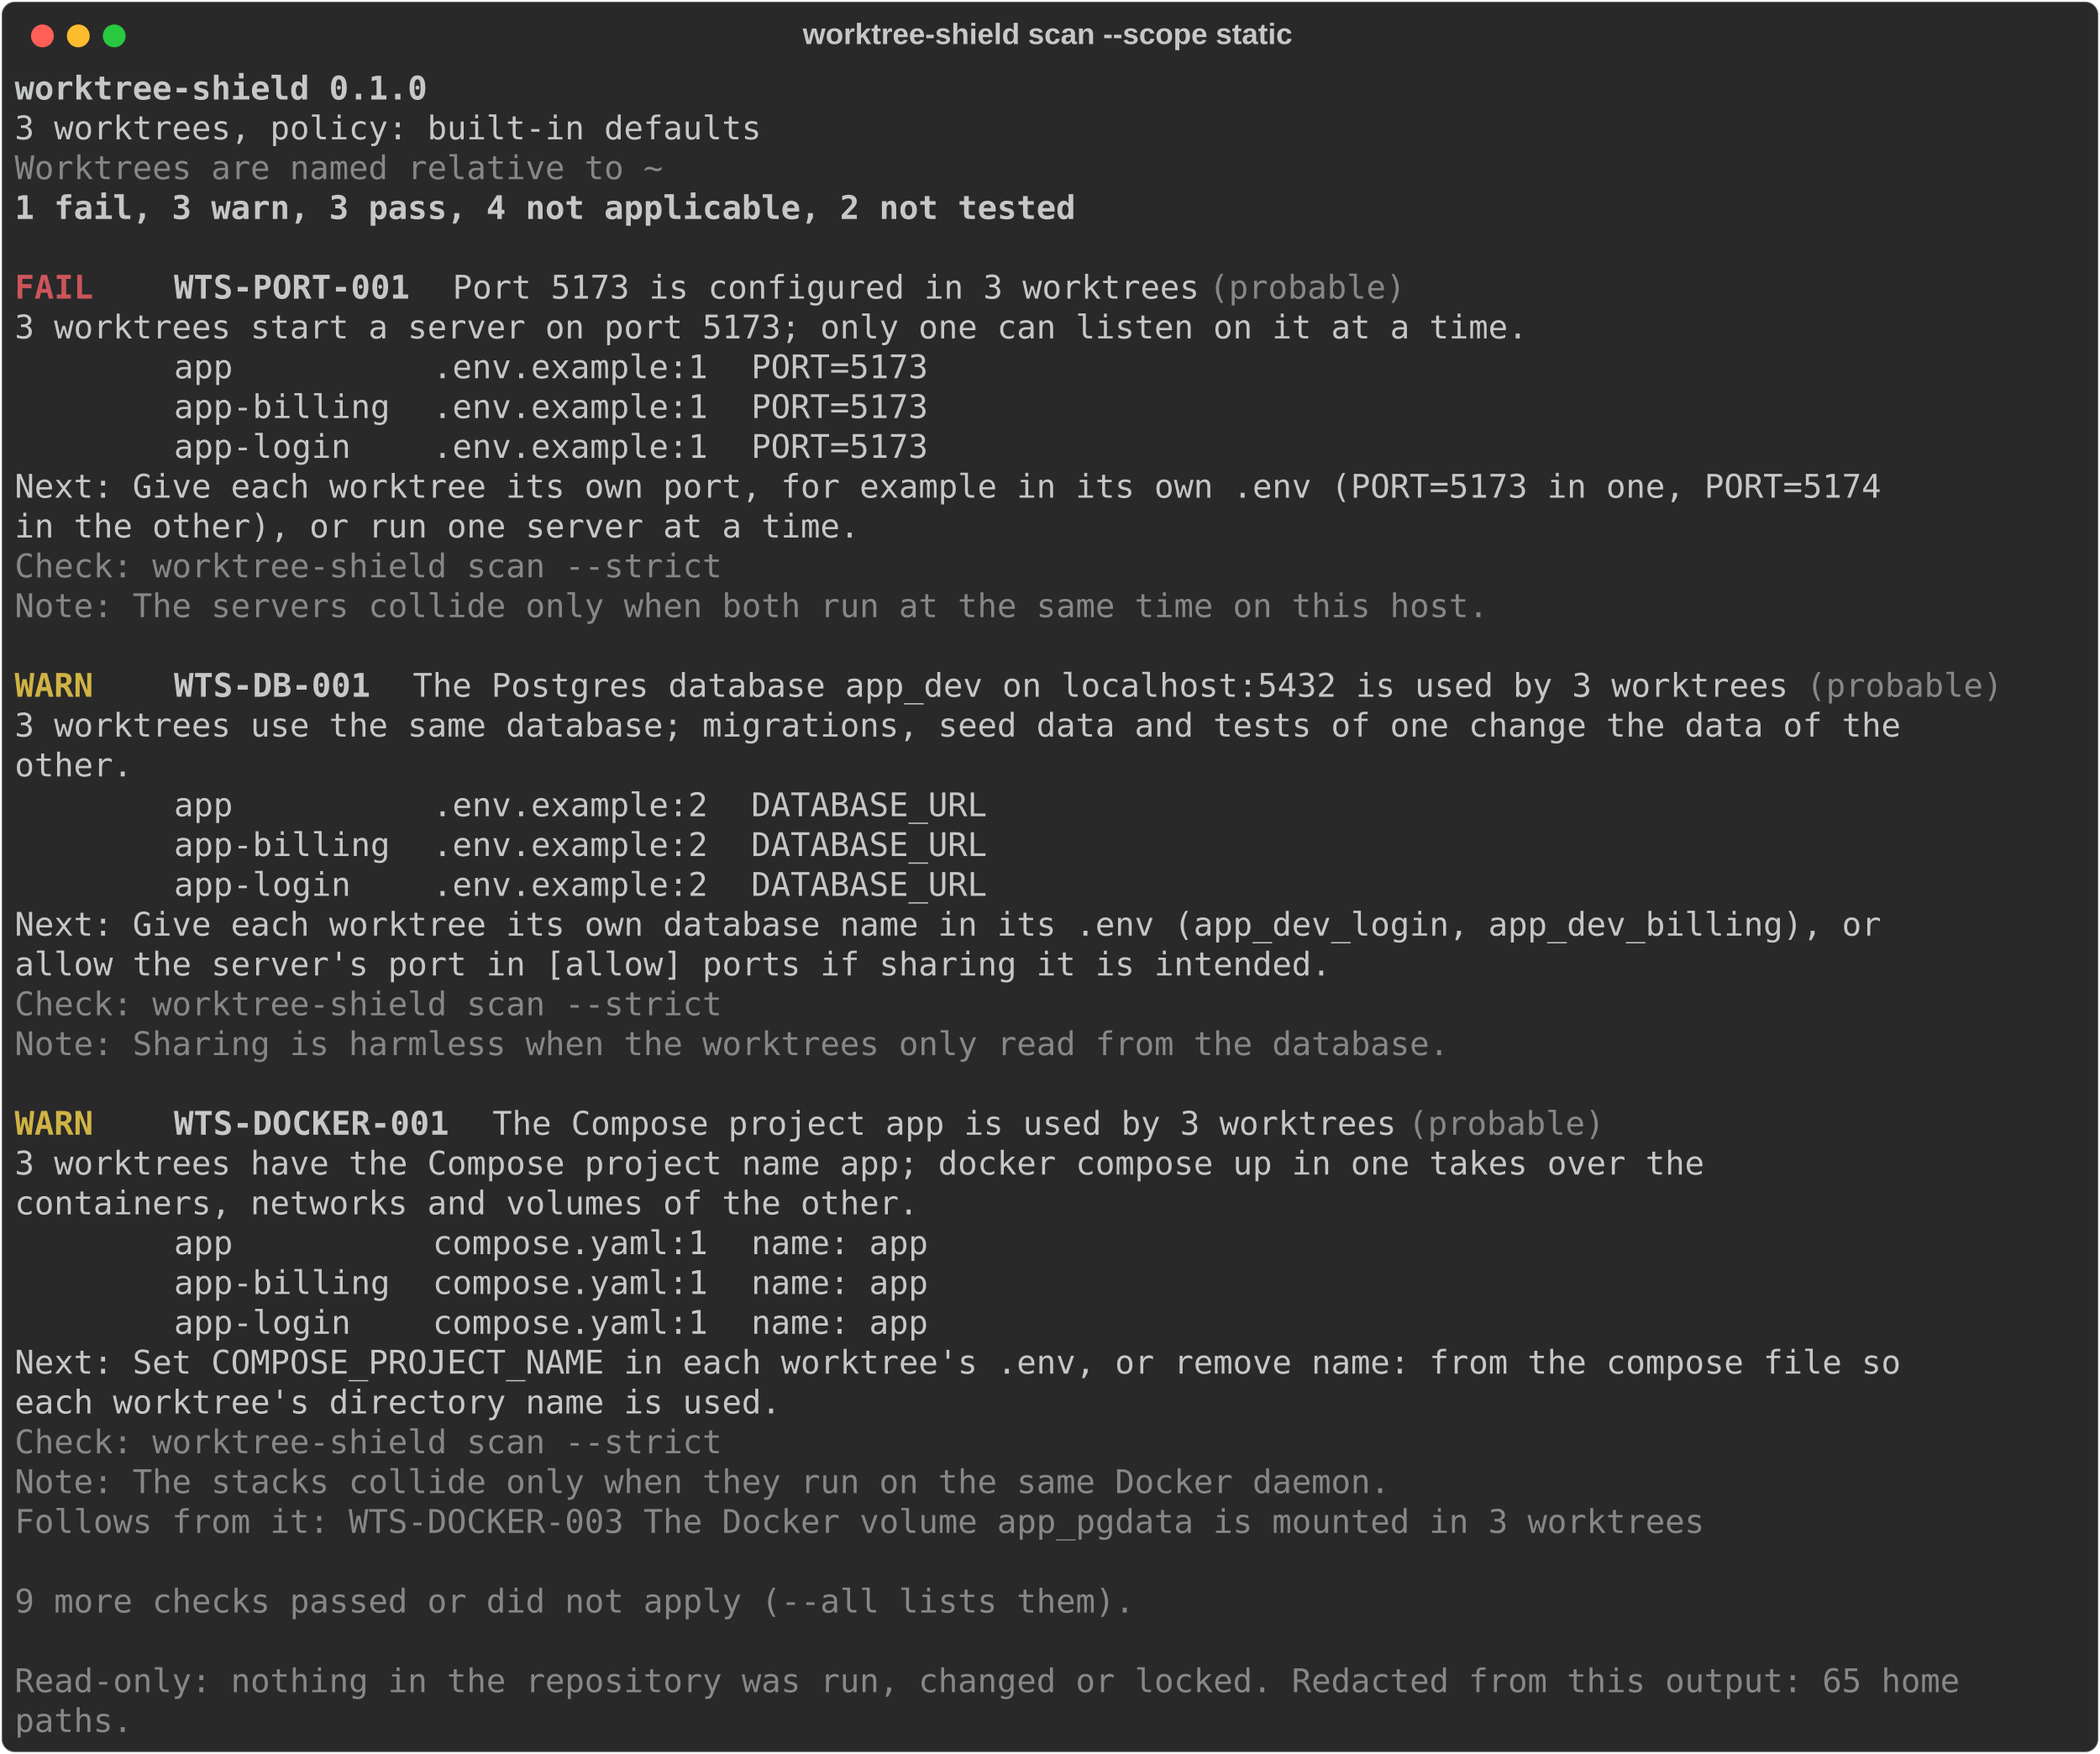
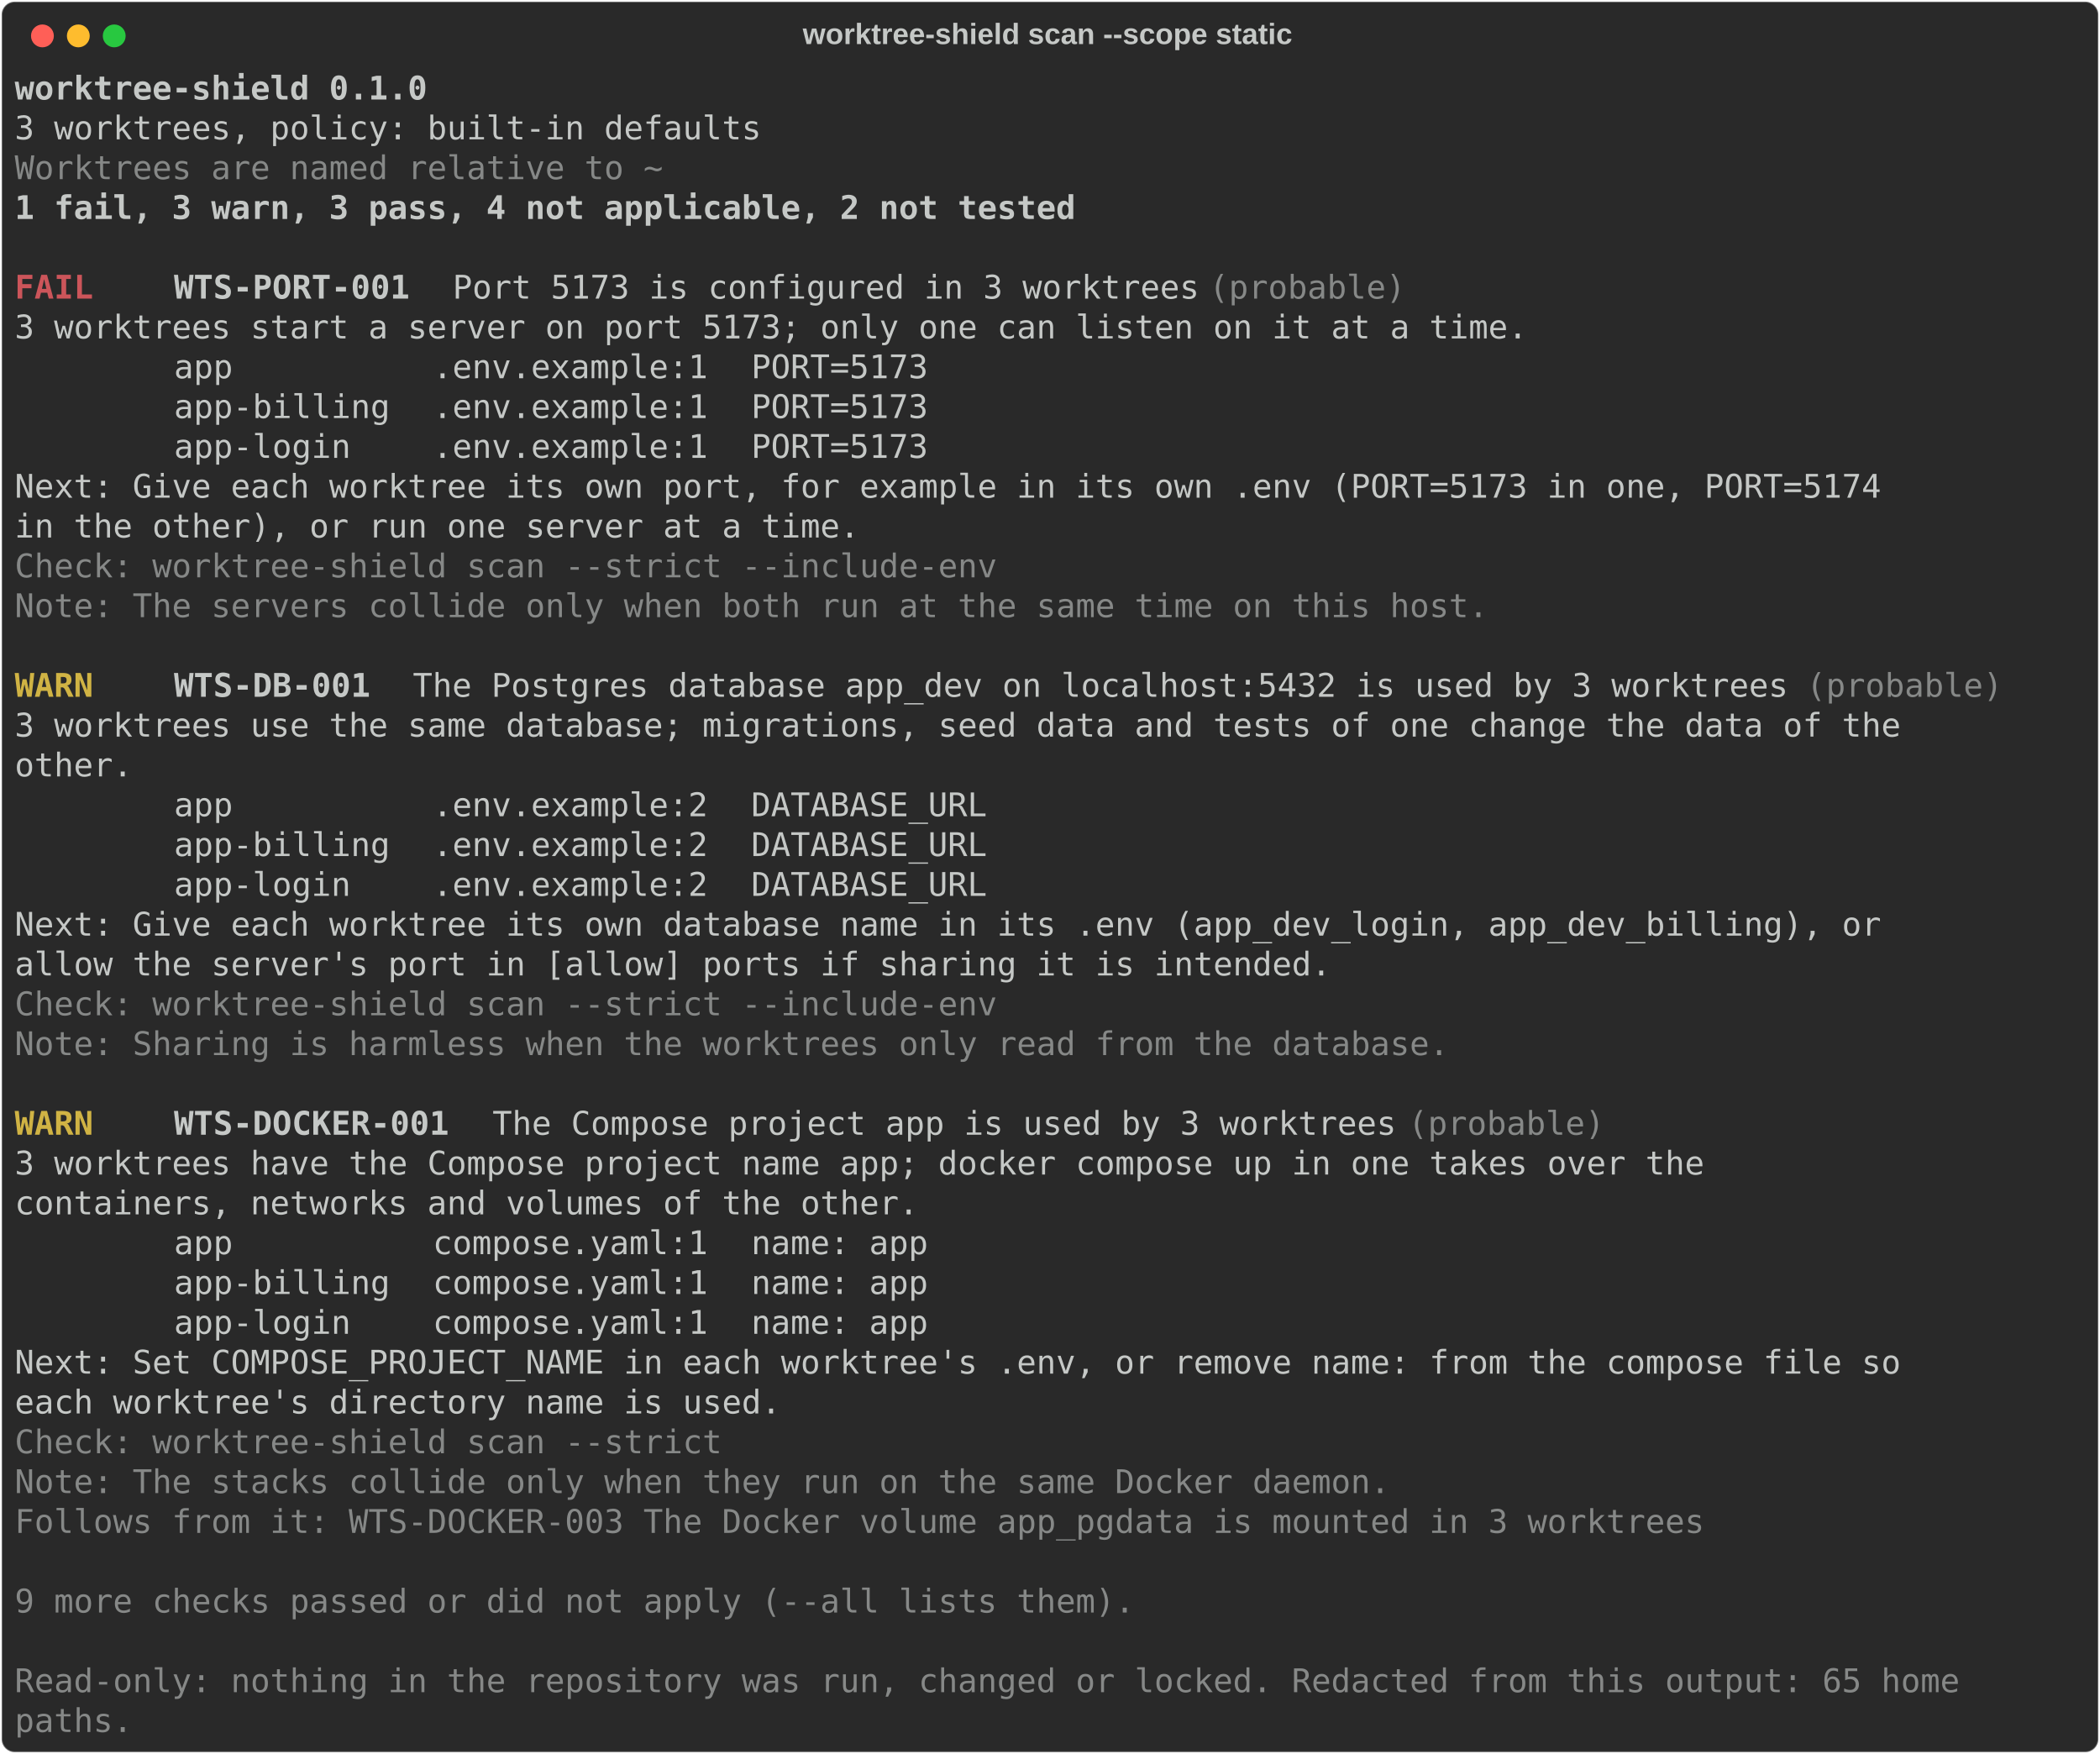
<svg xmlns="http://www.w3.org/2000/svg" class="rich-terminal" viewBox="0 0 1287 1074.8">
  <style>

    @font-face {
        font-family: "Fira Code";
        src: local("FiraCode-Regular"),
                url("https://cdnjs.cloudflare.com/ajax/libs/firacode/6.2.0/woff2/FiraCode-Regular.woff2") format("woff2"),
                url("https://cdnjs.cloudflare.com/ajax/libs/firacode/6.2.0/woff/FiraCode-Regular.woff") format("woff");
        font-style: normal;
        font-weight: 400;
    }
    @font-face {
        font-family: "Fira Code";
        src: local("FiraCode-Bold"),
                url("https://cdnjs.cloudflare.com/ajax/libs/firacode/6.2.0/woff2/FiraCode-Bold.woff2") format("woff2"),
                url("https://cdnjs.cloudflare.com/ajax/libs/firacode/6.2.0/woff/FiraCode-Bold.woff") format("woff");
        font-style: bold;
        font-weight: 700;
    }

-     .terminal-1925642610-matrix {
+     .terminal-3195470633-matrix {
        font-family: Fira Code, monospace;
        font-size: 20px;
        line-height: 24.4px;
        font-variant-east-asian: full-width;
    }

-     .terminal-1925642610-title {
+     .terminal-3195470633-title {
        font-size: 18px;
        font-weight: bold;
        font-family: arial;
    }

-     .terminal-1925642610-r1 { fill: #c5c8c6;font-weight: bold }
- .terminal-1925642610-r2 { fill: #c5c8c6 }
- .terminal-1925642610-r3 { fill: #868887 }
- .terminal-1925642610-r4 { fill: #cc555a;font-weight: bold }
- .terminal-1925642610-r5 { fill: #d0b344;font-weight: bold }
+     .terminal-3195470633-r1 { fill: #c5c8c6;font-weight: bold }
+ .terminal-3195470633-r2 { fill: #c5c8c6 }
+ .terminal-3195470633-r3 { fill: #868887 }
+ .terminal-3195470633-r4 { fill: #cc555a;font-weight: bold }
+ .terminal-3195470633-r5 { fill: #d0b344;font-weight: bold }
    </style>
  <defs>
-     <clipPath id="terminal-1925642610-clip-terminal">
+     <clipPath id="terminal-3195470633-clip-terminal">
      <rect x="0" y="0" width="1267.8" height="1023.8" />
    </clipPath>
-     <clipPath id="terminal-1925642610-line-0">
+     <clipPath id="terminal-3195470633-line-0">
      <rect x="0" y="1.5" width="1268.8" height="24.65" />
    </clipPath>
-     <clipPath id="terminal-1925642610-line-1">
+     <clipPath id="terminal-3195470633-line-1">
      <rect x="0" y="25.9" width="1268.8" height="24.65" />
    </clipPath>
-     <clipPath id="terminal-1925642610-line-2">
+     <clipPath id="terminal-3195470633-line-2">
      <rect x="0" y="50.3" width="1268.8" height="24.65" />
    </clipPath>
-     <clipPath id="terminal-1925642610-line-3">
+     <clipPath id="terminal-3195470633-line-3">
      <rect x="0" y="74.7" width="1268.8" height="24.65" />
    </clipPath>
-     <clipPath id="terminal-1925642610-line-4">
+     <clipPath id="terminal-3195470633-line-4">
      <rect x="0" y="99.1" width="1268.8" height="24.65" />
    </clipPath>
-     <clipPath id="terminal-1925642610-line-5">
+     <clipPath id="terminal-3195470633-line-5">
      <rect x="0" y="123.5" width="1268.8" height="24.65" />
    </clipPath>
-     <clipPath id="terminal-1925642610-line-6">
+     <clipPath id="terminal-3195470633-line-6">
      <rect x="0" y="147.9" width="1268.8" height="24.65" />
    </clipPath>
-     <clipPath id="terminal-1925642610-line-7">
+     <clipPath id="terminal-3195470633-line-7">
      <rect x="0" y="172.3" width="1268.8" height="24.65" />
    </clipPath>
-     <clipPath id="terminal-1925642610-line-8">
+     <clipPath id="terminal-3195470633-line-8">
      <rect x="0" y="196.7" width="1268.8" height="24.65" />
    </clipPath>
-     <clipPath id="terminal-1925642610-line-9">
+     <clipPath id="terminal-3195470633-line-9">
      <rect x="0" y="221.1" width="1268.8" height="24.65" />
    </clipPath>
-     <clipPath id="terminal-1925642610-line-10">
+     <clipPath id="terminal-3195470633-line-10">
      <rect x="0" y="245.5" width="1268.8" height="24.65" />
    </clipPath>
-     <clipPath id="terminal-1925642610-line-11">
+     <clipPath id="terminal-3195470633-line-11">
      <rect x="0" y="269.9" width="1268.8" height="24.65" />
    </clipPath>
-     <clipPath id="terminal-1925642610-line-12">
+     <clipPath id="terminal-3195470633-line-12">
      <rect x="0" y="294.3" width="1268.8" height="24.65" />
    </clipPath>
-     <clipPath id="terminal-1925642610-line-13">
+     <clipPath id="terminal-3195470633-line-13">
      <rect x="0" y="318.7" width="1268.8" height="24.65" />
    </clipPath>
-     <clipPath id="terminal-1925642610-line-14">
+     <clipPath id="terminal-3195470633-line-14">
      <rect x="0" y="343.1" width="1268.8" height="24.65" />
    </clipPath>
-     <clipPath id="terminal-1925642610-line-15">
+     <clipPath id="terminal-3195470633-line-15">
      <rect x="0" y="367.5" width="1268.8" height="24.65" />
    </clipPath>
-     <clipPath id="terminal-1925642610-line-16">
+     <clipPath id="terminal-3195470633-line-16">
      <rect x="0" y="391.9" width="1268.8" height="24.65" />
    </clipPath>
-     <clipPath id="terminal-1925642610-line-17">
+     <clipPath id="terminal-3195470633-line-17">
      <rect x="0" y="416.3" width="1268.8" height="24.65" />
    </clipPath>
-     <clipPath id="terminal-1925642610-line-18">
+     <clipPath id="terminal-3195470633-line-18">
      <rect x="0" y="440.7" width="1268.8" height="24.65" />
    </clipPath>
-     <clipPath id="terminal-1925642610-line-19">
+     <clipPath id="terminal-3195470633-line-19">
      <rect x="0" y="465.1" width="1268.8" height="24.65" />
    </clipPath>
-     <clipPath id="terminal-1925642610-line-20">
+     <clipPath id="terminal-3195470633-line-20">
      <rect x="0" y="489.5" width="1268.8" height="24.65" />
    </clipPath>
-     <clipPath id="terminal-1925642610-line-21">
+     <clipPath id="terminal-3195470633-line-21">
      <rect x="0" y="513.9" width="1268.8" height="24.65" />
    </clipPath>
-     <clipPath id="terminal-1925642610-line-22">
+     <clipPath id="terminal-3195470633-line-22">
      <rect x="0" y="538.3" width="1268.8" height="24.65" />
    </clipPath>
-     <clipPath id="terminal-1925642610-line-23">
+     <clipPath id="terminal-3195470633-line-23">
      <rect x="0" y="562.7" width="1268.8" height="24.65" />
    </clipPath>
-     <clipPath id="terminal-1925642610-line-24">
+     <clipPath id="terminal-3195470633-line-24">
      <rect x="0" y="587.1" width="1268.8" height="24.65" />
    </clipPath>
-     <clipPath id="terminal-1925642610-line-25">
+     <clipPath id="terminal-3195470633-line-25">
      <rect x="0" y="611.5" width="1268.8" height="24.65" />
    </clipPath>
-     <clipPath id="terminal-1925642610-line-26">
+     <clipPath id="terminal-3195470633-line-26">
      <rect x="0" y="635.9" width="1268.8" height="24.65" />
    </clipPath>
-     <clipPath id="terminal-1925642610-line-27">
+     <clipPath id="terminal-3195470633-line-27">
      <rect x="0" y="660.3" width="1268.8" height="24.65" />
    </clipPath>
-     <clipPath id="terminal-1925642610-line-28">
+     <clipPath id="terminal-3195470633-line-28">
      <rect x="0" y="684.7" width="1268.8" height="24.65" />
    </clipPath>
-     <clipPath id="terminal-1925642610-line-29">
+     <clipPath id="terminal-3195470633-line-29">
      <rect x="0" y="709.1" width="1268.8" height="24.65" />
    </clipPath>
-     <clipPath id="terminal-1925642610-line-30">
+     <clipPath id="terminal-3195470633-line-30">
      <rect x="0" y="733.5" width="1268.8" height="24.65" />
    </clipPath>
-     <clipPath id="terminal-1925642610-line-31">
+     <clipPath id="terminal-3195470633-line-31">
      <rect x="0" y="757.9" width="1268.8" height="24.65" />
    </clipPath>
-     <clipPath id="terminal-1925642610-line-32">
+     <clipPath id="terminal-3195470633-line-32">
      <rect x="0" y="782.3" width="1268.8" height="24.65" />
    </clipPath>
-     <clipPath id="terminal-1925642610-line-33">
+     <clipPath id="terminal-3195470633-line-33">
      <rect x="0" y="806.7" width="1268.8" height="24.65" />
    </clipPath>
-     <clipPath id="terminal-1925642610-line-34">
+     <clipPath id="terminal-3195470633-line-34">
      <rect x="0" y="831.1" width="1268.8" height="24.65" />
    </clipPath>
-     <clipPath id="terminal-1925642610-line-35">
+     <clipPath id="terminal-3195470633-line-35">
      <rect x="0" y="855.5" width="1268.8" height="24.65" />
    </clipPath>
-     <clipPath id="terminal-1925642610-line-36">
+     <clipPath id="terminal-3195470633-line-36">
      <rect x="0" y="879.9" width="1268.8" height="24.65" />
    </clipPath>
-     <clipPath id="terminal-1925642610-line-37">
+     <clipPath id="terminal-3195470633-line-37">
      <rect x="0" y="904.3" width="1268.8" height="24.65" />
    </clipPath>
-     <clipPath id="terminal-1925642610-line-38">
+     <clipPath id="terminal-3195470633-line-38">
      <rect x="0" y="928.7" width="1268.8" height="24.65" />
    </clipPath>
-     <clipPath id="terminal-1925642610-line-39">
+     <clipPath id="terminal-3195470633-line-39">
      <rect x="0" y="953.1" width="1268.8" height="24.65" />
    </clipPath>
-     <clipPath id="terminal-1925642610-line-40">
+     <clipPath id="terminal-3195470633-line-40">
      <rect x="0" y="977.5" width="1268.8" height="24.65" />
    </clipPath>
  </defs>
  <rect fill="#292929" stroke="rgba(255,255,255,0.35)" stroke-width="1" x="1" y="1" width="1285" height="1072.8" rx="8" />
-   <text class="terminal-1925642610-title" fill="#c5c8c6" text-anchor="middle" x="642" y="27">worktree-shield scan --scope static</text>
+   <text class="terminal-3195470633-title" fill="#c5c8c6" text-anchor="middle" x="642" y="27">worktree-shield scan --scope static</text>
  <g transform="translate(26,22)">
    <circle cx="0" cy="0" r="7" fill="#ff5f57" />
    <circle cx="22" cy="0" r="7" fill="#febc2e" />
    <circle cx="44" cy="0" r="7" fill="#28c840" />
  </g>
-   <g transform="translate(9, 41)" clip-path="url(#terminal-1925642610-clip-terminal)">
-     <g class="terminal-1925642610-matrix">
-       <text class="terminal-1925642610-r1" x="0" y="20" textLength="256.2" clip-path="url(#terminal-1925642610-line-0)">worktree-shield 0.1.0</text>
-       <text class="terminal-1925642610-r2" x="1268.8" y="20" textLength="12.2" clip-path="url(#terminal-1925642610-line-0)">
- </text>
-       <text class="terminal-1925642610-r2" x="0" y="44.4" textLength="463.6" clip-path="url(#terminal-1925642610-line-1)">3 worktrees, policy: built-in defaults</text>
-       <text class="terminal-1925642610-r2" x="1268.8" y="44.4" textLength="12.2" clip-path="url(#terminal-1925642610-line-1)">
- </text>
-       <text class="terminal-1925642610-r3" x="0" y="68.8" textLength="402.6" clip-path="url(#terminal-1925642610-line-2)">Worktrees are named relative to ~</text>
-       <text class="terminal-1925642610-r2" x="1268.8" y="68.8" textLength="12.2" clip-path="url(#terminal-1925642610-line-2)">
- </text>
-       <text class="terminal-1925642610-r1" x="0" y="93.2" textLength="658.8" clip-path="url(#terminal-1925642610-line-3)">1 fail, 3 warn, 3 pass, 4 not applicable, 2 not tested</text>
-       <text class="terminal-1925642610-r2" x="1268.8" y="93.2" textLength="12.2" clip-path="url(#terminal-1925642610-line-3)">
- </text>
-       <text class="terminal-1925642610-r2" x="1268.8" y="117.6" textLength="12.2" clip-path="url(#terminal-1925642610-line-4)">
- </text>
-       <text class="terminal-1925642610-r4" x="0" y="142" textLength="97.6" clip-path="url(#terminal-1925642610-line-5)">FAIL    </text>
-       <text class="terminal-1925642610-r1" x="97.6" y="142" textLength="170.8" clip-path="url(#terminal-1925642610-line-5)">WTS-PORT-001  </text>
-       <text class="terminal-1925642610-r2" x="268.4" y="142" textLength="463.6" clip-path="url(#terminal-1925642610-line-5)">Port 5173 is configured in 3 worktrees</text>
-       <text class="terminal-1925642610-r3" x="732" y="142" textLength="146.4" clip-path="url(#terminal-1925642610-line-5)">  (probable)</text>
-       <text class="terminal-1925642610-r2" x="1268.8" y="142" textLength="12.2" clip-path="url(#terminal-1925642610-line-5)">
- </text>
-       <text class="terminal-1925642610-r2" x="0" y="166.4" textLength="1037" clip-path="url(#terminal-1925642610-line-6)">        3 worktrees start a server on port 5173; only one can listen on it at a time.</text>
-       <text class="terminal-1925642610-r2" x="1268.8" y="166.4" textLength="12.2" clip-path="url(#terminal-1925642610-line-6)">
- </text>
-       <text class="terminal-1925642610-r2" x="97.6" y="190.8" textLength="134.2" clip-path="url(#terminal-1925642610-line-7)">app        </text>
-       <text class="terminal-1925642610-r2" x="256.2" y="190.8" textLength="170.8" clip-path="url(#terminal-1925642610-line-7)">.env.example:1</text>
-       <text class="terminal-1925642610-r2" x="451.4" y="190.8" textLength="109.8" clip-path="url(#terminal-1925642610-line-7)">PORT=5173</text>
-       <text class="terminal-1925642610-r2" x="1268.8" y="190.8" textLength="12.2" clip-path="url(#terminal-1925642610-line-7)">
- </text>
-       <text class="terminal-1925642610-r2" x="97.6" y="215.2" textLength="134.2" clip-path="url(#terminal-1925642610-line-8)">app-billing</text>
-       <text class="terminal-1925642610-r2" x="256.2" y="215.2" textLength="170.8" clip-path="url(#terminal-1925642610-line-8)">.env.example:1</text>
-       <text class="terminal-1925642610-r2" x="451.4" y="215.2" textLength="109.8" clip-path="url(#terminal-1925642610-line-8)">PORT=5173</text>
-       <text class="terminal-1925642610-r2" x="1268.8" y="215.2" textLength="12.2" clip-path="url(#terminal-1925642610-line-8)">
- </text>
-       <text class="terminal-1925642610-r2" x="97.6" y="239.6" textLength="134.2" clip-path="url(#terminal-1925642610-line-9)">app-login  </text>
-       <text class="terminal-1925642610-r2" x="256.2" y="239.6" textLength="170.8" clip-path="url(#terminal-1925642610-line-9)">.env.example:1</text>
-       <text class="terminal-1925642610-r2" x="451.4" y="239.6" textLength="109.8" clip-path="url(#terminal-1925642610-line-9)">PORT=5173</text>
-       <text class="terminal-1925642610-r2" x="1268.8" y="239.6" textLength="12.2" clip-path="url(#terminal-1925642610-line-9)">
- </text>
-       <text class="terminal-1925642610-r2" x="0" y="264" textLength="1268.8" clip-path="url(#terminal-1925642610-line-10)">        Next: Give each worktree its own port, for example in its own .env (PORT=5173 in one, PORT=5174 </text>
-       <text class="terminal-1925642610-r2" x="1268.8" y="264" textLength="12.2" clip-path="url(#terminal-1925642610-line-10)">
- </text>
-       <text class="terminal-1925642610-r2" x="0" y="288.4" textLength="524.6" clip-path="url(#terminal-1925642610-line-11)">in the other), or run one server at a time.</text>
-       <text class="terminal-1925642610-r2" x="1268.8" y="288.4" textLength="12.2" clip-path="url(#terminal-1925642610-line-11)">
- </text>
-       <text class="terminal-1925642610-r3" x="0" y="312.8" textLength="536.8" clip-path="url(#terminal-1925642610-line-12)">        Check: worktree-shield scan --strict</text>
-       <text class="terminal-1925642610-r2" x="1268.8" y="312.8" textLength="12.2" clip-path="url(#terminal-1925642610-line-12)">
- </text>
-       <text class="terminal-1925642610-r3" x="0" y="337.2" textLength="1012.6" clip-path="url(#terminal-1925642610-line-13)">        Note: The servers collide only when both run at the same time on this host.</text>
-       <text class="terminal-1925642610-r2" x="1268.8" y="337.2" textLength="12.2" clip-path="url(#terminal-1925642610-line-13)">
- </text>
-       <text class="terminal-1925642610-r2" x="1268.8" y="361.6" textLength="12.2" clip-path="url(#terminal-1925642610-line-14)">
- </text>
-       <text class="terminal-1925642610-r5" x="0" y="386" textLength="97.6" clip-path="url(#terminal-1925642610-line-15)">WARN    </text>
-       <text class="terminal-1925642610-r1" x="97.6" y="386" textLength="146.4" clip-path="url(#terminal-1925642610-line-15)">WTS-DB-001  </text>
-       <text class="terminal-1925642610-r2" x="244" y="386" textLength="854" clip-path="url(#terminal-1925642610-line-15)">The Postgres database app_dev on localhost:5432 is used by 3 worktrees</text>
-       <text class="terminal-1925642610-r3" x="1098" y="386" textLength="146.4" clip-path="url(#terminal-1925642610-line-15)">  (probable)</text>
-       <text class="terminal-1925642610-r2" x="1268.8" y="386" textLength="12.2" clip-path="url(#terminal-1925642610-line-15)">
- </text>
-       <text class="terminal-1925642610-r2" x="0" y="410.4" textLength="1268.8" clip-path="url(#terminal-1925642610-line-16)">        3 worktrees use the same database; migrations, seed data and tests of one change the data of the</text>
-       <text class="terminal-1925642610-r2" x="1268.8" y="410.4" textLength="12.2" clip-path="url(#terminal-1925642610-line-16)">
- </text>
-       <text class="terminal-1925642610-r2" x="0" y="434.8" textLength="73.2" clip-path="url(#terminal-1925642610-line-17)">other.</text>
-       <text class="terminal-1925642610-r2" x="1268.8" y="434.8" textLength="12.2" clip-path="url(#terminal-1925642610-line-17)">
- </text>
-       <text class="terminal-1925642610-r2" x="97.6" y="459.2" textLength="134.2" clip-path="url(#terminal-1925642610-line-18)">app        </text>
-       <text class="terminal-1925642610-r2" x="256.2" y="459.2" textLength="170.8" clip-path="url(#terminal-1925642610-line-18)">.env.example:2</text>
-       <text class="terminal-1925642610-r2" x="451.4" y="459.2" textLength="146.4" clip-path="url(#terminal-1925642610-line-18)">DATABASE_URL</text>
-       <text class="terminal-1925642610-r2" x="1268.8" y="459.2" textLength="12.2" clip-path="url(#terminal-1925642610-line-18)">
- </text>
-       <text class="terminal-1925642610-r2" x="97.6" y="483.6" textLength="134.2" clip-path="url(#terminal-1925642610-line-19)">app-billing</text>
-       <text class="terminal-1925642610-r2" x="256.2" y="483.6" textLength="170.8" clip-path="url(#terminal-1925642610-line-19)">.env.example:2</text>
-       <text class="terminal-1925642610-r2" x="451.4" y="483.6" textLength="146.4" clip-path="url(#terminal-1925642610-line-19)">DATABASE_URL</text>
-       <text class="terminal-1925642610-r2" x="1268.8" y="483.6" textLength="12.2" clip-path="url(#terminal-1925642610-line-19)">
- </text>
-       <text class="terminal-1925642610-r2" x="97.6" y="508" textLength="134.2" clip-path="url(#terminal-1925642610-line-20)">app-login  </text>
-       <text class="terminal-1925642610-r2" x="256.2" y="508" textLength="170.8" clip-path="url(#terminal-1925642610-line-20)">.env.example:2</text>
-       <text class="terminal-1925642610-r2" x="451.4" y="508" textLength="146.4" clip-path="url(#terminal-1925642610-line-20)">DATABASE_URL</text>
-       <text class="terminal-1925642610-r2" x="1268.8" y="508" textLength="12.2" clip-path="url(#terminal-1925642610-line-20)">
- </text>
-       <text class="terminal-1925642610-r2" x="0" y="532.4" textLength="1268.8" clip-path="url(#terminal-1925642610-line-21)">        Next: Give each worktree its own database name in its .env (app_dev_login, app_dev_billing), or </text>
-       <text class="terminal-1925642610-r2" x="1268.8" y="532.4" textLength="12.2" clip-path="url(#terminal-1925642610-line-21)">
- </text>
-       <text class="terminal-1925642610-r2" x="0" y="556.8" textLength="817.4" clip-path="url(#terminal-1925642610-line-22)">allow the server's port in [allow] ports if sharing it is intended.</text>
-       <text class="terminal-1925642610-r2" x="1268.8" y="556.8" textLength="12.2" clip-path="url(#terminal-1925642610-line-22)">
- </text>
-       <text class="terminal-1925642610-r3" x="0" y="581.2" textLength="536.8" clip-path="url(#terminal-1925642610-line-23)">        Check: worktree-shield scan --strict</text>
-       <text class="terminal-1925642610-r2" x="1268.8" y="581.2" textLength="12.2" clip-path="url(#terminal-1925642610-line-23)">
- </text>
-       <text class="terminal-1925642610-r3" x="0" y="605.6" textLength="988.2" clip-path="url(#terminal-1925642610-line-24)">        Note: Sharing is harmless when the worktrees only read from the database.</text>
-       <text class="terminal-1925642610-r2" x="1268.8" y="605.6" textLength="12.2" clip-path="url(#terminal-1925642610-line-24)">
- </text>
-       <text class="terminal-1925642610-r2" x="1268.8" y="630" textLength="12.2" clip-path="url(#terminal-1925642610-line-25)">
- </text>
-       <text class="terminal-1925642610-r5" x="0" y="654.4" textLength="97.6" clip-path="url(#terminal-1925642610-line-26)">WARN    </text>
-       <text class="terminal-1925642610-r1" x="97.6" y="654.4" textLength="195.2" clip-path="url(#terminal-1925642610-line-26)">WTS-DOCKER-001  </text>
-       <text class="terminal-1925642610-r2" x="292.8" y="654.4" textLength="561.2" clip-path="url(#terminal-1925642610-line-26)">The Compose project app is used by 3 worktrees</text>
-       <text class="terminal-1925642610-r3" x="854" y="654.4" textLength="146.4" clip-path="url(#terminal-1925642610-line-26)">  (probable)</text>
-       <text class="terminal-1925642610-r2" x="1268.8" y="654.4" textLength="12.2" clip-path="url(#terminal-1925642610-line-26)">
- </text>
-       <text class="terminal-1925642610-r2" x="0" y="678.8" textLength="1159" clip-path="url(#terminal-1925642610-line-27)">        3 worktrees have the Compose project name app; docker compose up in one takes over the </text>
-       <text class="terminal-1925642610-r2" x="1268.8" y="678.8" textLength="12.2" clip-path="url(#terminal-1925642610-line-27)">
- </text>
-       <text class="terminal-1925642610-r2" x="0" y="703.2" textLength="561.2" clip-path="url(#terminal-1925642610-line-28)">containers, networks and volumes of the other.</text>
-       <text class="terminal-1925642610-r2" x="1268.8" y="703.2" textLength="12.2" clip-path="url(#terminal-1925642610-line-28)">
- </text>
-       <text class="terminal-1925642610-r2" x="97.6" y="727.6" textLength="134.2" clip-path="url(#terminal-1925642610-line-29)">app        </text>
-       <text class="terminal-1925642610-r2" x="256.2" y="727.6" textLength="170.8" clip-path="url(#terminal-1925642610-line-29)">compose.yaml:1</text>
-       <text class="terminal-1925642610-r2" x="451.4" y="727.6" textLength="109.8" clip-path="url(#terminal-1925642610-line-29)">name: app</text>
-       <text class="terminal-1925642610-r2" x="1268.8" y="727.6" textLength="12.2" clip-path="url(#terminal-1925642610-line-29)">
- </text>
-       <text class="terminal-1925642610-r2" x="97.6" y="752" textLength="134.2" clip-path="url(#terminal-1925642610-line-30)">app-billing</text>
-       <text class="terminal-1925642610-r2" x="256.2" y="752" textLength="170.8" clip-path="url(#terminal-1925642610-line-30)">compose.yaml:1</text>
-       <text class="terminal-1925642610-r2" x="451.4" y="752" textLength="109.8" clip-path="url(#terminal-1925642610-line-30)">name: app</text>
-       <text class="terminal-1925642610-r2" x="1268.8" y="752" textLength="12.2" clip-path="url(#terminal-1925642610-line-30)">
- </text>
-       <text class="terminal-1925642610-r2" x="97.6" y="776.4" textLength="134.2" clip-path="url(#terminal-1925642610-line-31)">app-login  </text>
-       <text class="terminal-1925642610-r2" x="256.2" y="776.4" textLength="170.8" clip-path="url(#terminal-1925642610-line-31)">compose.yaml:1</text>
-       <text class="terminal-1925642610-r2" x="451.4" y="776.4" textLength="109.8" clip-path="url(#terminal-1925642610-line-31)">name: app</text>
-       <text class="terminal-1925642610-r2" x="1268.8" y="776.4" textLength="12.2" clip-path="url(#terminal-1925642610-line-31)">
- </text>
-       <text class="terminal-1925642610-r2" x="0" y="800.8" textLength="1268.8" clip-path="url(#terminal-1925642610-line-32)">        Next: Set COMPOSE_PROJECT_NAME in each worktree's .env, or remove name: from the compose file so</text>
-       <text class="terminal-1925642610-r2" x="1268.8" y="800.8" textLength="12.2" clip-path="url(#terminal-1925642610-line-32)">
- </text>
-       <text class="terminal-1925642610-r2" x="0" y="825.2" textLength="475.8" clip-path="url(#terminal-1925642610-line-33)">each worktree's directory name is used.</text>
-       <text class="terminal-1925642610-r2" x="1268.8" y="825.2" textLength="12.2" clip-path="url(#terminal-1925642610-line-33)">
- </text>
-       <text class="terminal-1925642610-r3" x="0" y="849.6" textLength="536.8" clip-path="url(#terminal-1925642610-line-34)">        Check: worktree-shield scan --strict</text>
-       <text class="terminal-1925642610-r2" x="1268.8" y="849.6" textLength="12.2" clip-path="url(#terminal-1925642610-line-34)">
- </text>
-       <text class="terminal-1925642610-r3" x="0" y="874" textLength="951.6" clip-path="url(#terminal-1925642610-line-35)">        Note: The stacks collide only when they run on the same Docker daemon.</text>
-       <text class="terminal-1925642610-r2" x="1268.8" y="874" textLength="12.2" clip-path="url(#terminal-1925642610-line-35)">
- </text>
-       <text class="terminal-1925642610-r3" x="0" y="898.4" textLength="1122.4" clip-path="url(#terminal-1925642610-line-36)">      Follows from it: WTS-DOCKER-003 The Docker volume app_pgdata is mounted in 3 worktrees</text>
-       <text class="terminal-1925642610-r2" x="1268.8" y="898.4" textLength="12.2" clip-path="url(#terminal-1925642610-line-36)">
- </text>
-       <text class="terminal-1925642610-r2" x="1268.8" y="922.8" textLength="12.2" clip-path="url(#terminal-1925642610-line-37)">
- </text>
-       <text class="terminal-1925642610-r3" x="0" y="947.2" textLength="695.4" clip-path="url(#terminal-1925642610-line-38)">9 more checks passed or did not apply (--all lists them).</text>
-       <text class="terminal-1925642610-r2" x="1268.8" y="947.2" textLength="12.2" clip-path="url(#terminal-1925642610-line-38)">
- </text>
-       <text class="terminal-1925642610-r2" x="1268.8" y="971.6" textLength="12.2" clip-path="url(#terminal-1925642610-line-39)">
- </text>
-       <text class="terminal-1925642610-r3" x="0" y="996" textLength="1220" clip-path="url(#terminal-1925642610-line-40)">Read-only: nothing in the repository was run, changed or locked. Redacted from this output: 65 home </text>
-       <text class="terminal-1925642610-r2" x="1268.8" y="996" textLength="12.2" clip-path="url(#terminal-1925642610-line-40)">
- </text>
-       <text class="terminal-1925642610-r3" x="0" y="1020.4" textLength="73.2" clip-path="url(#terminal-1925642610-line-41)">paths.</text>
-       <text class="terminal-1925642610-r2" x="1268.8" y="1020.4" textLength="12.2" clip-path="url(#terminal-1925642610-line-41)">
+   <g transform="translate(9, 41)" clip-path="url(#terminal-3195470633-clip-terminal)">
+     <g class="terminal-3195470633-matrix">
+       <text class="terminal-3195470633-r1" x="0" y="20" textLength="256.2" clip-path="url(#terminal-3195470633-line-0)">worktree-shield 0.1.0</text>
+       <text class="terminal-3195470633-r2" x="1268.8" y="20" textLength="12.2" clip-path="url(#terminal-3195470633-line-0)">
+ </text>
+       <text class="terminal-3195470633-r2" x="0" y="44.4" textLength="463.6" clip-path="url(#terminal-3195470633-line-1)">3 worktrees, policy: built-in defaults</text>
+       <text class="terminal-3195470633-r2" x="1268.8" y="44.4" textLength="12.2" clip-path="url(#terminal-3195470633-line-1)">
+ </text>
+       <text class="terminal-3195470633-r3" x="0" y="68.8" textLength="402.6" clip-path="url(#terminal-3195470633-line-2)">Worktrees are named relative to ~</text>
+       <text class="terminal-3195470633-r2" x="1268.8" y="68.8" textLength="12.2" clip-path="url(#terminal-3195470633-line-2)">
+ </text>
+       <text class="terminal-3195470633-r1" x="0" y="93.2" textLength="658.8" clip-path="url(#terminal-3195470633-line-3)">1 fail, 3 warn, 3 pass, 4 not applicable, 2 not tested</text>
+       <text class="terminal-3195470633-r2" x="1268.8" y="93.2" textLength="12.2" clip-path="url(#terminal-3195470633-line-3)">
+ </text>
+       <text class="terminal-3195470633-r2" x="1268.8" y="117.6" textLength="12.2" clip-path="url(#terminal-3195470633-line-4)">
+ </text>
+       <text class="terminal-3195470633-r4" x="0" y="142" textLength="97.6" clip-path="url(#terminal-3195470633-line-5)">FAIL    </text>
+       <text class="terminal-3195470633-r1" x="97.6" y="142" textLength="170.8" clip-path="url(#terminal-3195470633-line-5)">WTS-PORT-001  </text>
+       <text class="terminal-3195470633-r2" x="268.4" y="142" textLength="463.6" clip-path="url(#terminal-3195470633-line-5)">Port 5173 is configured in 3 worktrees</text>
+       <text class="terminal-3195470633-r3" x="732" y="142" textLength="146.4" clip-path="url(#terminal-3195470633-line-5)">  (probable)</text>
+       <text class="terminal-3195470633-r2" x="1268.8" y="142" textLength="12.2" clip-path="url(#terminal-3195470633-line-5)">
+ </text>
+       <text class="terminal-3195470633-r2" x="0" y="166.4" textLength="1037" clip-path="url(#terminal-3195470633-line-6)">        3 worktrees start a server on port 5173; only one can listen on it at a time.</text>
+       <text class="terminal-3195470633-r2" x="1268.8" y="166.4" textLength="12.2" clip-path="url(#terminal-3195470633-line-6)">
+ </text>
+       <text class="terminal-3195470633-r2" x="97.6" y="190.8" textLength="134.2" clip-path="url(#terminal-3195470633-line-7)">app        </text>
+       <text class="terminal-3195470633-r2" x="256.2" y="190.8" textLength="170.8" clip-path="url(#terminal-3195470633-line-7)">.env.example:1</text>
+       <text class="terminal-3195470633-r2" x="451.4" y="190.8" textLength="109.8" clip-path="url(#terminal-3195470633-line-7)">PORT=5173</text>
+       <text class="terminal-3195470633-r2" x="1268.8" y="190.8" textLength="12.2" clip-path="url(#terminal-3195470633-line-7)">
+ </text>
+       <text class="terminal-3195470633-r2" x="97.6" y="215.2" textLength="134.2" clip-path="url(#terminal-3195470633-line-8)">app-billing</text>
+       <text class="terminal-3195470633-r2" x="256.2" y="215.2" textLength="170.8" clip-path="url(#terminal-3195470633-line-8)">.env.example:1</text>
+       <text class="terminal-3195470633-r2" x="451.4" y="215.2" textLength="109.8" clip-path="url(#terminal-3195470633-line-8)">PORT=5173</text>
+       <text class="terminal-3195470633-r2" x="1268.8" y="215.2" textLength="12.2" clip-path="url(#terminal-3195470633-line-8)">
+ </text>
+       <text class="terminal-3195470633-r2" x="97.6" y="239.6" textLength="134.2" clip-path="url(#terminal-3195470633-line-9)">app-login  </text>
+       <text class="terminal-3195470633-r2" x="256.2" y="239.6" textLength="170.8" clip-path="url(#terminal-3195470633-line-9)">.env.example:1</text>
+       <text class="terminal-3195470633-r2" x="451.4" y="239.6" textLength="109.8" clip-path="url(#terminal-3195470633-line-9)">PORT=5173</text>
+       <text class="terminal-3195470633-r2" x="1268.8" y="239.6" textLength="12.2" clip-path="url(#terminal-3195470633-line-9)">
+ </text>
+       <text class="terminal-3195470633-r2" x="0" y="264" textLength="1268.8" clip-path="url(#terminal-3195470633-line-10)">        Next: Give each worktree its own port, for example in its own .env (PORT=5173 in one, PORT=5174 </text>
+       <text class="terminal-3195470633-r2" x="1268.8" y="264" textLength="12.2" clip-path="url(#terminal-3195470633-line-10)">
+ </text>
+       <text class="terminal-3195470633-r2" x="0" y="288.4" textLength="524.6" clip-path="url(#terminal-3195470633-line-11)">in the other), or run one server at a time.</text>
+       <text class="terminal-3195470633-r2" x="1268.8" y="288.4" textLength="12.2" clip-path="url(#terminal-3195470633-line-11)">
+ </text>
+       <text class="terminal-3195470633-r3" x="0" y="312.8" textLength="707.6" clip-path="url(#terminal-3195470633-line-12)">        Check: worktree-shield scan --strict --include-env</text>
+       <text class="terminal-3195470633-r2" x="1268.8" y="312.8" textLength="12.2" clip-path="url(#terminal-3195470633-line-12)">
+ </text>
+       <text class="terminal-3195470633-r3" x="0" y="337.2" textLength="1012.6" clip-path="url(#terminal-3195470633-line-13)">        Note: The servers collide only when both run at the same time on this host.</text>
+       <text class="terminal-3195470633-r2" x="1268.8" y="337.2" textLength="12.2" clip-path="url(#terminal-3195470633-line-13)">
+ </text>
+       <text class="terminal-3195470633-r2" x="1268.8" y="361.6" textLength="12.2" clip-path="url(#terminal-3195470633-line-14)">
+ </text>
+       <text class="terminal-3195470633-r5" x="0" y="386" textLength="97.6" clip-path="url(#terminal-3195470633-line-15)">WARN    </text>
+       <text class="terminal-3195470633-r1" x="97.6" y="386" textLength="146.4" clip-path="url(#terminal-3195470633-line-15)">WTS-DB-001  </text>
+       <text class="terminal-3195470633-r2" x="244" y="386" textLength="854" clip-path="url(#terminal-3195470633-line-15)">The Postgres database app_dev on localhost:5432 is used by 3 worktrees</text>
+       <text class="terminal-3195470633-r3" x="1098" y="386" textLength="146.4" clip-path="url(#terminal-3195470633-line-15)">  (probable)</text>
+       <text class="terminal-3195470633-r2" x="1268.8" y="386" textLength="12.2" clip-path="url(#terminal-3195470633-line-15)">
+ </text>
+       <text class="terminal-3195470633-r2" x="0" y="410.4" textLength="1268.8" clip-path="url(#terminal-3195470633-line-16)">        3 worktrees use the same database; migrations, seed data and tests of one change the data of the</text>
+       <text class="terminal-3195470633-r2" x="1268.8" y="410.4" textLength="12.2" clip-path="url(#terminal-3195470633-line-16)">
+ </text>
+       <text class="terminal-3195470633-r2" x="0" y="434.8" textLength="73.2" clip-path="url(#terminal-3195470633-line-17)">other.</text>
+       <text class="terminal-3195470633-r2" x="1268.8" y="434.8" textLength="12.2" clip-path="url(#terminal-3195470633-line-17)">
+ </text>
+       <text class="terminal-3195470633-r2" x="97.6" y="459.2" textLength="134.2" clip-path="url(#terminal-3195470633-line-18)">app        </text>
+       <text class="terminal-3195470633-r2" x="256.2" y="459.2" textLength="170.8" clip-path="url(#terminal-3195470633-line-18)">.env.example:2</text>
+       <text class="terminal-3195470633-r2" x="451.4" y="459.2" textLength="146.4" clip-path="url(#terminal-3195470633-line-18)">DATABASE_URL</text>
+       <text class="terminal-3195470633-r2" x="1268.8" y="459.2" textLength="12.2" clip-path="url(#terminal-3195470633-line-18)">
+ </text>
+       <text class="terminal-3195470633-r2" x="97.6" y="483.6" textLength="134.2" clip-path="url(#terminal-3195470633-line-19)">app-billing</text>
+       <text class="terminal-3195470633-r2" x="256.2" y="483.6" textLength="170.8" clip-path="url(#terminal-3195470633-line-19)">.env.example:2</text>
+       <text class="terminal-3195470633-r2" x="451.4" y="483.6" textLength="146.4" clip-path="url(#terminal-3195470633-line-19)">DATABASE_URL</text>
+       <text class="terminal-3195470633-r2" x="1268.8" y="483.6" textLength="12.2" clip-path="url(#terminal-3195470633-line-19)">
+ </text>
+       <text class="terminal-3195470633-r2" x="97.6" y="508" textLength="134.2" clip-path="url(#terminal-3195470633-line-20)">app-login  </text>
+       <text class="terminal-3195470633-r2" x="256.2" y="508" textLength="170.8" clip-path="url(#terminal-3195470633-line-20)">.env.example:2</text>
+       <text class="terminal-3195470633-r2" x="451.4" y="508" textLength="146.4" clip-path="url(#terminal-3195470633-line-20)">DATABASE_URL</text>
+       <text class="terminal-3195470633-r2" x="1268.8" y="508" textLength="12.2" clip-path="url(#terminal-3195470633-line-20)">
+ </text>
+       <text class="terminal-3195470633-r2" x="0" y="532.4" textLength="1268.8" clip-path="url(#terminal-3195470633-line-21)">        Next: Give each worktree its own database name in its .env (app_dev_login, app_dev_billing), or </text>
+       <text class="terminal-3195470633-r2" x="1268.8" y="532.4" textLength="12.2" clip-path="url(#terminal-3195470633-line-21)">
+ </text>
+       <text class="terminal-3195470633-r2" x="0" y="556.8" textLength="817.4" clip-path="url(#terminal-3195470633-line-22)">allow the server's port in [allow] ports if sharing it is intended.</text>
+       <text class="terminal-3195470633-r2" x="1268.8" y="556.8" textLength="12.2" clip-path="url(#terminal-3195470633-line-22)">
+ </text>
+       <text class="terminal-3195470633-r3" x="0" y="581.2" textLength="707.6" clip-path="url(#terminal-3195470633-line-23)">        Check: worktree-shield scan --strict --include-env</text>
+       <text class="terminal-3195470633-r2" x="1268.8" y="581.2" textLength="12.2" clip-path="url(#terminal-3195470633-line-23)">
+ </text>
+       <text class="terminal-3195470633-r3" x="0" y="605.6" textLength="988.2" clip-path="url(#terminal-3195470633-line-24)">        Note: Sharing is harmless when the worktrees only read from the database.</text>
+       <text class="terminal-3195470633-r2" x="1268.8" y="605.6" textLength="12.2" clip-path="url(#terminal-3195470633-line-24)">
+ </text>
+       <text class="terminal-3195470633-r2" x="1268.8" y="630" textLength="12.2" clip-path="url(#terminal-3195470633-line-25)">
+ </text>
+       <text class="terminal-3195470633-r5" x="0" y="654.4" textLength="97.6" clip-path="url(#terminal-3195470633-line-26)">WARN    </text>
+       <text class="terminal-3195470633-r1" x="97.6" y="654.4" textLength="195.2" clip-path="url(#terminal-3195470633-line-26)">WTS-DOCKER-001  </text>
+       <text class="terminal-3195470633-r2" x="292.8" y="654.4" textLength="561.2" clip-path="url(#terminal-3195470633-line-26)">The Compose project app is used by 3 worktrees</text>
+       <text class="terminal-3195470633-r3" x="854" y="654.4" textLength="146.4" clip-path="url(#terminal-3195470633-line-26)">  (probable)</text>
+       <text class="terminal-3195470633-r2" x="1268.8" y="654.4" textLength="12.2" clip-path="url(#terminal-3195470633-line-26)">
+ </text>
+       <text class="terminal-3195470633-r2" x="0" y="678.8" textLength="1159" clip-path="url(#terminal-3195470633-line-27)">        3 worktrees have the Compose project name app; docker compose up in one takes over the </text>
+       <text class="terminal-3195470633-r2" x="1268.8" y="678.8" textLength="12.2" clip-path="url(#terminal-3195470633-line-27)">
+ </text>
+       <text class="terminal-3195470633-r2" x="0" y="703.2" textLength="561.2" clip-path="url(#terminal-3195470633-line-28)">containers, networks and volumes of the other.</text>
+       <text class="terminal-3195470633-r2" x="1268.8" y="703.2" textLength="12.2" clip-path="url(#terminal-3195470633-line-28)">
+ </text>
+       <text class="terminal-3195470633-r2" x="97.6" y="727.6" textLength="134.2" clip-path="url(#terminal-3195470633-line-29)">app        </text>
+       <text class="terminal-3195470633-r2" x="256.2" y="727.6" textLength="170.8" clip-path="url(#terminal-3195470633-line-29)">compose.yaml:1</text>
+       <text class="terminal-3195470633-r2" x="451.4" y="727.6" textLength="109.8" clip-path="url(#terminal-3195470633-line-29)">name: app</text>
+       <text class="terminal-3195470633-r2" x="1268.8" y="727.6" textLength="12.2" clip-path="url(#terminal-3195470633-line-29)">
+ </text>
+       <text class="terminal-3195470633-r2" x="97.6" y="752" textLength="134.2" clip-path="url(#terminal-3195470633-line-30)">app-billing</text>
+       <text class="terminal-3195470633-r2" x="256.2" y="752" textLength="170.8" clip-path="url(#terminal-3195470633-line-30)">compose.yaml:1</text>
+       <text class="terminal-3195470633-r2" x="451.4" y="752" textLength="109.8" clip-path="url(#terminal-3195470633-line-30)">name: app</text>
+       <text class="terminal-3195470633-r2" x="1268.8" y="752" textLength="12.2" clip-path="url(#terminal-3195470633-line-30)">
+ </text>
+       <text class="terminal-3195470633-r2" x="97.6" y="776.4" textLength="134.2" clip-path="url(#terminal-3195470633-line-31)">app-login  </text>
+       <text class="terminal-3195470633-r2" x="256.2" y="776.4" textLength="170.8" clip-path="url(#terminal-3195470633-line-31)">compose.yaml:1</text>
+       <text class="terminal-3195470633-r2" x="451.4" y="776.4" textLength="109.8" clip-path="url(#terminal-3195470633-line-31)">name: app</text>
+       <text class="terminal-3195470633-r2" x="1268.8" y="776.4" textLength="12.2" clip-path="url(#terminal-3195470633-line-31)">
+ </text>
+       <text class="terminal-3195470633-r2" x="0" y="800.8" textLength="1268.8" clip-path="url(#terminal-3195470633-line-32)">        Next: Set COMPOSE_PROJECT_NAME in each worktree's .env, or remove name: from the compose file so</text>
+       <text class="terminal-3195470633-r2" x="1268.8" y="800.8" textLength="12.2" clip-path="url(#terminal-3195470633-line-32)">
+ </text>
+       <text class="terminal-3195470633-r2" x="0" y="825.2" textLength="475.8" clip-path="url(#terminal-3195470633-line-33)">each worktree's directory name is used.</text>
+       <text class="terminal-3195470633-r2" x="1268.8" y="825.2" textLength="12.2" clip-path="url(#terminal-3195470633-line-33)">
+ </text>
+       <text class="terminal-3195470633-r3" x="0" y="849.6" textLength="536.8" clip-path="url(#terminal-3195470633-line-34)">        Check: worktree-shield scan --strict</text>
+       <text class="terminal-3195470633-r2" x="1268.8" y="849.6" textLength="12.2" clip-path="url(#terminal-3195470633-line-34)">
+ </text>
+       <text class="terminal-3195470633-r3" x="0" y="874" textLength="951.6" clip-path="url(#terminal-3195470633-line-35)">        Note: The stacks collide only when they run on the same Docker daemon.</text>
+       <text class="terminal-3195470633-r2" x="1268.8" y="874" textLength="12.2" clip-path="url(#terminal-3195470633-line-35)">
+ </text>
+       <text class="terminal-3195470633-r3" x="0" y="898.4" textLength="1122.4" clip-path="url(#terminal-3195470633-line-36)">      Follows from it: WTS-DOCKER-003 The Docker volume app_pgdata is mounted in 3 worktrees</text>
+       <text class="terminal-3195470633-r2" x="1268.8" y="898.4" textLength="12.2" clip-path="url(#terminal-3195470633-line-36)">
+ </text>
+       <text class="terminal-3195470633-r2" x="1268.8" y="922.8" textLength="12.2" clip-path="url(#terminal-3195470633-line-37)">
+ </text>
+       <text class="terminal-3195470633-r3" x="0" y="947.2" textLength="695.4" clip-path="url(#terminal-3195470633-line-38)">9 more checks passed or did not apply (--all lists them).</text>
+       <text class="terminal-3195470633-r2" x="1268.8" y="947.2" textLength="12.2" clip-path="url(#terminal-3195470633-line-38)">
+ </text>
+       <text class="terminal-3195470633-r2" x="1268.8" y="971.6" textLength="12.2" clip-path="url(#terminal-3195470633-line-39)">
+ </text>
+       <text class="terminal-3195470633-r3" x="0" y="996" textLength="1220" clip-path="url(#terminal-3195470633-line-40)">Read-only: nothing in the repository was run, changed or locked. Redacted from this output: 65 home </text>
+       <text class="terminal-3195470633-r2" x="1268.8" y="996" textLength="12.2" clip-path="url(#terminal-3195470633-line-40)">
+ </text>
+       <text class="terminal-3195470633-r3" x="0" y="1020.4" textLength="73.2" clip-path="url(#terminal-3195470633-line-41)">paths.</text>
+       <text class="terminal-3195470633-r2" x="1268.8" y="1020.4" textLength="12.2" clip-path="url(#terminal-3195470633-line-41)">
</text>
    </g>
  </g>
</svg>
